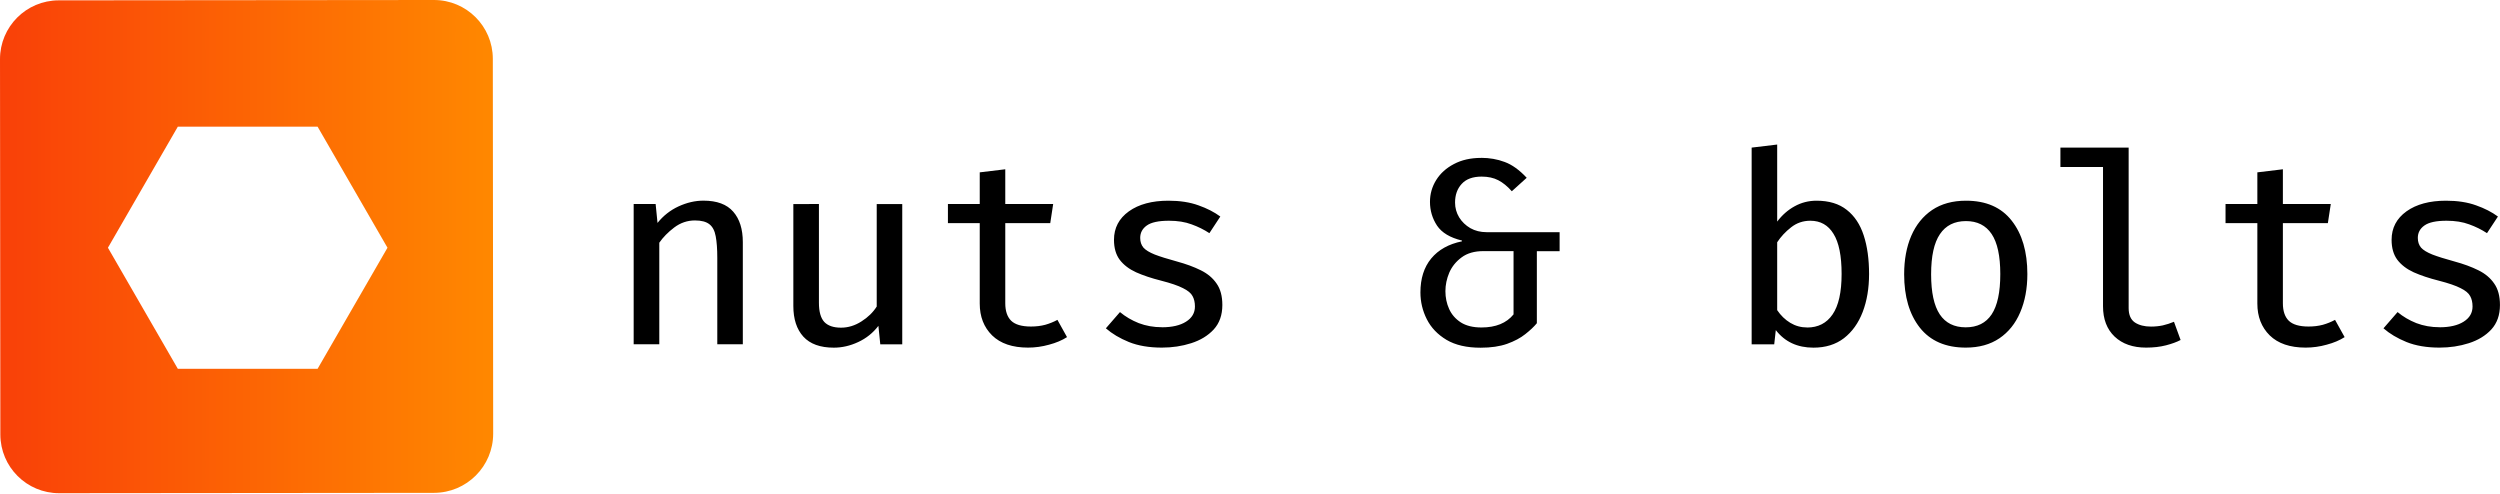
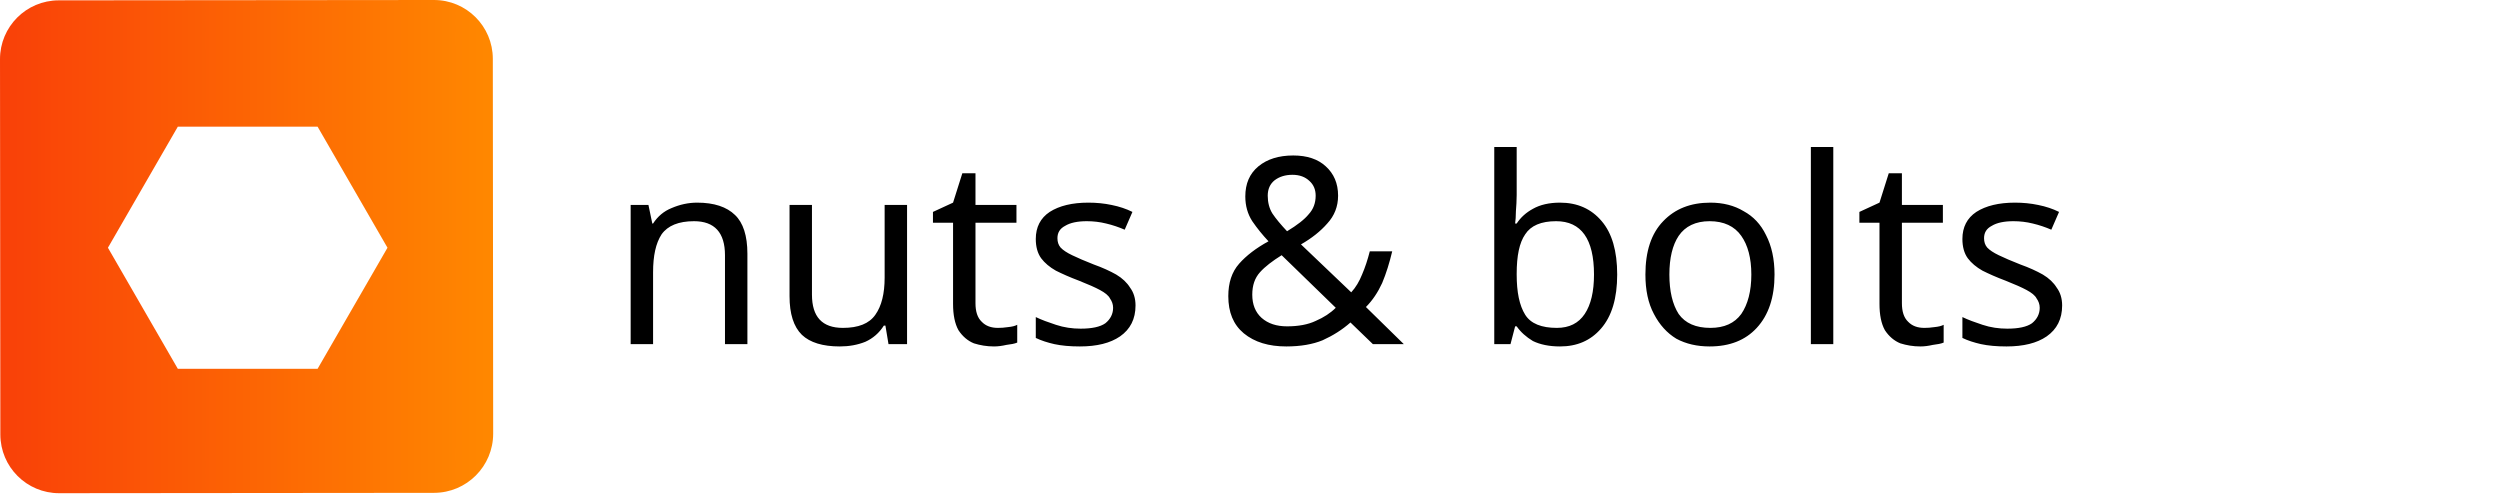
<svg xmlns="http://www.w3.org/2000/svg" xmlns:xlink="http://www.w3.org/1999/xlink" width="50.524mm" height="9.967mm" viewBox="0 0 50.524 9.967" version="1.1" id="svg1">
  <defs id="defs1">
    <linearGradient id="linearGradient7">
      <stop style="stop-color:#f94008;stop-opacity:1;" offset="0" id="stop7" />
      <stop style="stop-color:#ff8800;stop-opacity:1;" offset="1" id="stop8" />
    </linearGradient>
    <linearGradient xlink:href="#linearGradient7" id="linearGradient8" x1="61.691" y1="90.794" x2="146.828" y2="90.794" gradientUnits="userSpaceOnUse" />
  </defs>
  <g id="layer2" transform="translate(-29.99686,-30.02194)">
-     <path style="font-size:5.245px;font-family:'FiraCode Nerd Font Mono';-inkscape-font-specification:'FiraCode Nerd Font Mono';stroke-width:0.031" d="m 42.803,36.98 v -2.835 h 0.444 l 0.038,0.382 q 0.175,-0.218 0.425,-0.334 0.253,-0.116 0.503,-0.116 0.409,0 0.602,0.223 0.194,0.221 0.194,0.616 v 2.063 h -0.516 v -1.746 q 0,-0.269 -0.032,-0.436 -0.03,-0.167 -0.126,-0.242 -0.097,-0.078 -0.293,-0.078 -0.231,0 -0.42,0.143 -0.188,0.143 -0.301,0.307 v 2.052 z m 3.744,-2.835 v 1.996 q 0,0.269 0.108,0.387 0.11,0.116 0.339,0.116 0.215,0 0.412,-0.126 0.199,-0.126 0.309,-0.301 v -2.071 h 0.516 v 2.835 h -0.444 l -0.038,-0.374 q -0.164,0.215 -0.409,0.328 -0.242,0.113 -0.492,0.113 -0.412,0 -0.616,-0.223 -0.202,-0.223 -0.202,-0.619 v -2.06 z m 5.014,2.69 q -0.151,0.097 -0.363,0.153 -0.21,0.059 -0.425,0.059 -0.473,0 -0.726,-0.247 -0.25,-0.247 -0.25,-0.643 V 34.532 h -0.643 v -0.387 h 0.643 v -0.64 l 0.516,-0.062 v 0.702 h 0.968 l -0.059,0.387 h -0.909 v 1.619 q 0,0.234 0.118,0.352 0.121,0.118 0.401,0.118 0.156,0 0.288,-0.035 0.134,-0.038 0.247,-0.1 z m 1.918,-0.199 q 0.309,0 0.487,-0.113 0.18,-0.113 0.18,-0.307 0,-0.124 -0.048,-0.21 -0.046,-0.089 -0.194,-0.161 -0.145,-0.075 -0.441,-0.151 -0.29,-0.073 -0.506,-0.169 -0.212,-0.097 -0.331,-0.253 -0.116,-0.156 -0.116,-0.403 0,-0.36 0.301,-0.576 0.301,-0.215 0.799,-0.215 0.35,0 0.608,0.094 0.258,0.091 0.441,0.226 l -0.221,0.336 q -0.164,-0.108 -0.36,-0.178 -0.194,-0.073 -0.457,-0.073 -0.315,0 -0.449,0.097 -0.132,0.094 -0.132,0.25 0,0.118 0.065,0.196 0.067,0.075 0.229,0.14 0.161,0.062 0.446,0.14 0.277,0.075 0.484,0.178 0.207,0.102 0.32,0.269 0.116,0.164 0.116,0.433 0,0.304 -0.175,0.495 -0.175,0.188 -0.455,0.277 -0.277,0.089 -0.592,0.089 -0.387,0 -0.667,-0.113 -0.277,-0.113 -0.465,-0.277 l 0.285,-0.328 q 0.164,0.137 0.379,0.223 0.218,0.083 0.468,0.083 z m 6.45,-3.424 q 0.256,0 0.476,0.083 0.223,0.081 0.446,0.32 l -0.301,0.272 q -0.134,-0.151 -0.274,-0.223 -0.14,-0.073 -0.336,-0.073 -0.269,0 -0.403,0.148 -0.134,0.145 -0.134,0.377 0,0.161 0.083,0.299 0.083,0.134 0.226,0.218 0.145,0.081 0.325,0.081 h 1.479 v 0.385 h -0.46 v 1.455 q -0.086,0.105 -0.234,0.221 -0.145,0.116 -0.368,0.196 -0.221,0.078 -0.535,0.078 -0.42,0 -0.689,-0.159 -0.269,-0.161 -0.398,-0.417 -0.129,-0.256 -0.129,-0.541 0,-0.422 0.218,-0.686 0.218,-0.264 0.621,-0.347 v -0.016 q -0.358,-0.086 -0.503,-0.301 -0.143,-0.218 -0.143,-0.481 0,-0.239 0.126,-0.441 0.126,-0.202 0.358,-0.323 0.234,-0.124 0.549,-0.124 z m 0.656,1.885 h -0.611 q -0.269,0 -0.438,0.126 -0.169,0.124 -0.25,0.309 -0.078,0.186 -0.078,0.374 0,0.194 0.075,0.36 0.075,0.167 0.237,0.272 0.161,0.102 0.417,0.102 0.433,0 0.648,-0.264 z m 5.328,-0.597 q 0.151,-0.199 0.352,-0.309 0.204,-0.113 0.444,-0.113 0.377,0 0.611,0.186 0.234,0.183 0.342,0.516 0.108,0.331 0.108,0.78 0,0.43 -0.129,0.767 -0.129,0.336 -0.379,0.53 -0.25,0.191 -0.616,0.191 -0.487,0 -0.761,-0.355 l -0.032,0.288 H 65.397 V 33.005 l 0.516,-0.062 z m 0.605,2.141 q 0.334,0 0.514,-0.264 0.183,-0.266 0.183,-0.818 0,-0.551 -0.164,-0.812 -0.161,-0.264 -0.468,-0.264 -0.221,0 -0.39,0.134 -0.169,0.132 -0.28,0.301 v 1.372 q 0.108,0.161 0.264,0.256 0.156,0.094 0.342,0.094 z m 3.211,-2.563 q 0.608,0 0.923,0.403 0.317,0.403 0.317,1.079 0,0.438 -0.145,0.775 -0.143,0.336 -0.42,0.524 -0.277,0.188 -0.68,0.188 -0.608,0 -0.928,-0.403 -0.317,-0.403 -0.317,-1.079 0,-0.441 0.143,-0.775 0.145,-0.336 0.422,-0.524 0.28,-0.188 0.686,-0.188 z m 0,0.412 q -0.35,0 -0.527,0.264 -0.178,0.261 -0.178,0.812 0,0.546 0.175,0.81 0.175,0.261 0.524,0.261 0.35,0 0.524,-0.261 0.175,-0.264 0.175,-0.815 0,-0.549 -0.175,-0.81 -0.175,-0.261 -0.519,-0.261 z m 3.287,-1.485 v 3.244 q 0,0.204 0.126,0.29 0.126,0.083 0.325,0.083 0.126,0 0.239,-0.024 0.116,-0.027 0.226,-0.073 l 0.134,0.368 q -0.118,0.062 -0.296,0.108 -0.178,0.046 -0.401,0.046 -0.401,0 -0.637,-0.223 -0.234,-0.223 -0.234,-0.613 V 33.397 H 71.637 V 33.005 Z m 4.365,3.83 q -0.151,0.097 -0.363,0.153 -0.21,0.059 -0.425,0.059 -0.473,0 -0.726,-0.247 -0.25,-0.247 -0.25,-0.643 V 34.532 h -0.643 v -0.387 h 0.643 v -0.64 l 0.516,-0.062 v 0.702 h 0.968 l -0.059,0.387 h -0.909 v 1.619 q 0,0.234 0.118,0.352 0.121,0.118 0.401,0.118 0.156,0 0.288,-0.035 0.134,-0.038 0.247,-0.1 z m 1.918,-0.199 q 0.309,0 0.487,-0.113 0.18,-0.113 0.18,-0.307 0,-0.124 -0.048,-0.21 -0.046,-0.089 -0.194,-0.161 -0.145,-0.075 -0.441,-0.151 -0.29,-0.073 -0.506,-0.169 -0.212,-0.097 -0.331,-0.253 -0.116,-0.156 -0.116,-0.403 0,-0.36 0.301,-0.576 0.301,-0.215 0.799,-0.215 0.35,0 0.608,0.094 0.258,0.091 0.441,0.226 l -0.221,0.336 q -0.164,-0.108 -0.36,-0.178 -0.194,-0.073 -0.457,-0.073 -0.315,0 -0.449,0.097 -0.132,0.094 -0.132,0.25 0,0.118 0.065,0.196 0.067,0.075 0.229,0.14 0.161,0.062 0.446,0.14 0.277,0.075 0.484,0.178 0.207,0.102 0.32,0.269 0.116,0.164 0.116,0.433 0,0.304 -0.175,0.495 -0.175,0.188 -0.455,0.277 -0.277,0.089 -0.592,0.089 -0.387,0 -0.667,-0.113 -0.277,-0.113 -0.465,-0.277 l 0.285,-0.328 q 0.164,0.137 0.379,0.223 0.218,0.083 0.468,0.083 z" id="text10" aria-label="nuts &amp; bolts" />
+     <text xml:space="preserve" style="font-size:5.245px;fill:#000000;fill-opacity:1;stroke-width:0.031" x="42.289" y="36.98" id="text10">
+       <tspan id="tspan10" style="font-style:normal;font-variant:normal;font-weight:normal;font-stretch:normal;font-size:5.245px;font-family:'FiraCode Nerd Font Mono';-inkscape-font-specification:'FiraCode Nerd Font Mono';fill:#000000;fill-opacity:1;stroke-width:0.031" x="42.289" y="36.98">nuts &amp; bolts</tspan>
+     </text>
  </g>
  <g id="layer1" transform="translate(-29.99686,-30.02194)">
    <path d="m 136.605,48.223 -64.78,0.061 A 10.146,10.146 134.946 0 0 61.689,58.44 l 0.061,64.79 a 10.145,10.145 44.946 0 0 10.154,10.135 l 64.708,-0.061 a 10.227,10.227 134.946 0 0 10.218,-10.237 l -0.061,-64.698 A 10.155,10.155 44.946 0 0 136.605,48.223 Z M 92.387,70.091 H 116.518 L 128.584,90.99 116.518,111.888 H 92.387 L 80.321,90.99 Z" style="mix-blend-mode:normal;fill:url(#linearGradient8);stroke-width:0.265" id="path7" transform="matrix(0.1170621,0,0,0.117067,22.77548,24.3766)" />
  </g>
</svg>
